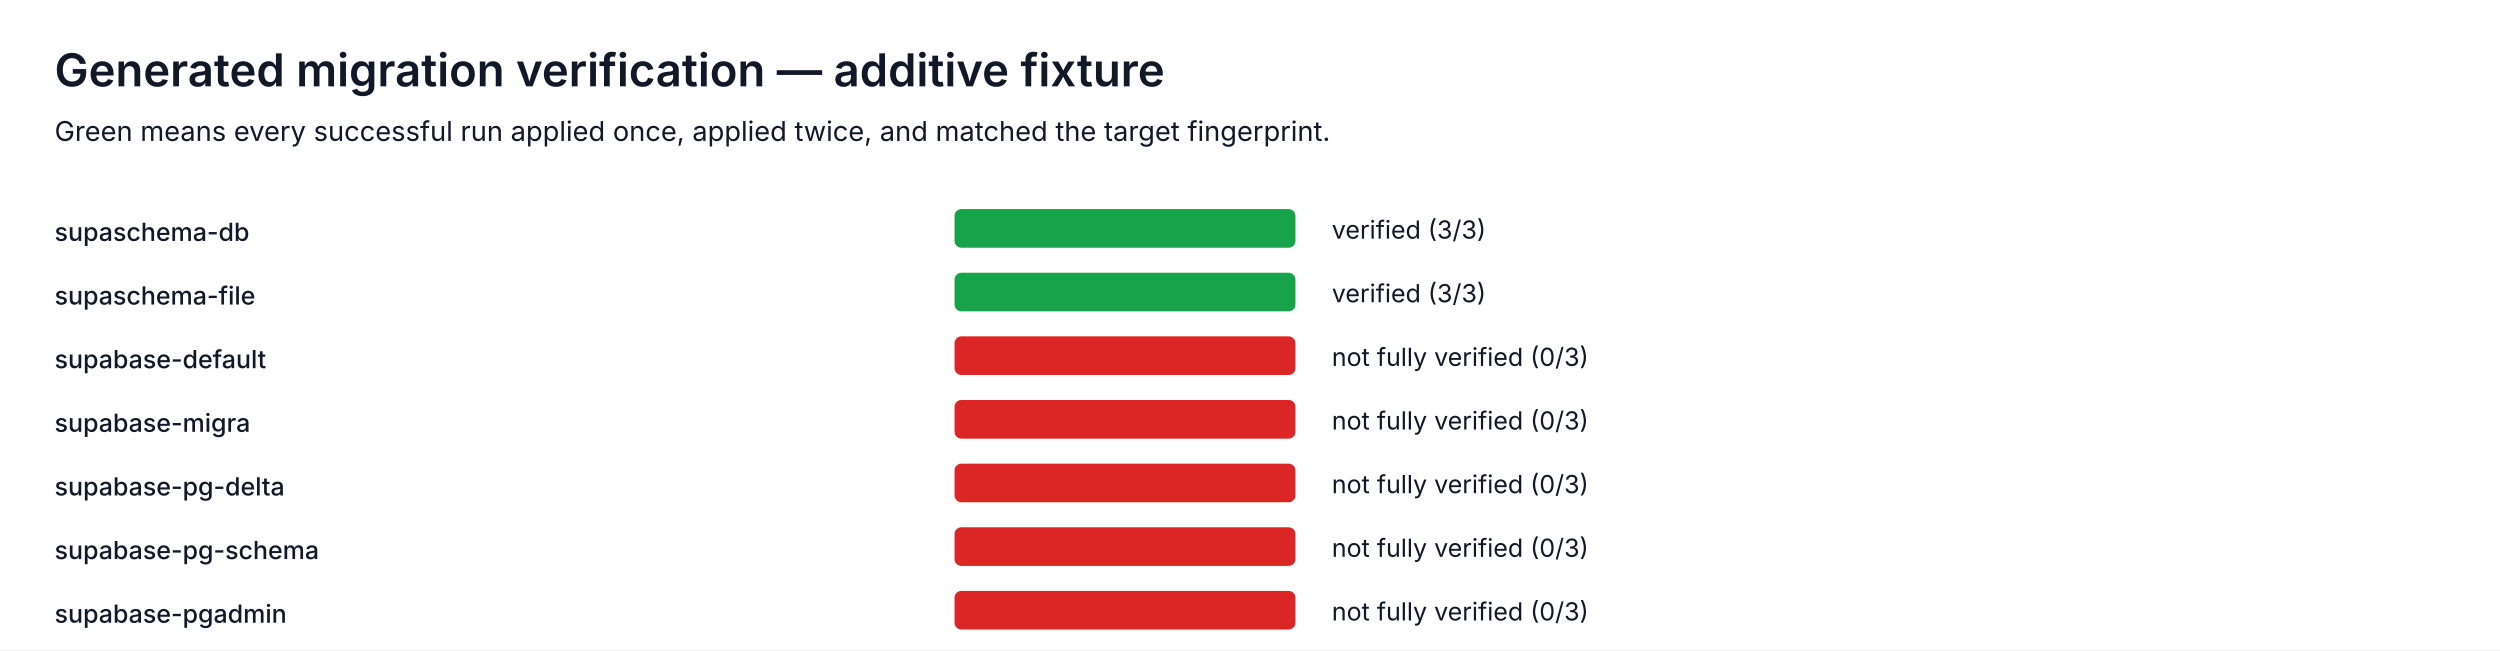
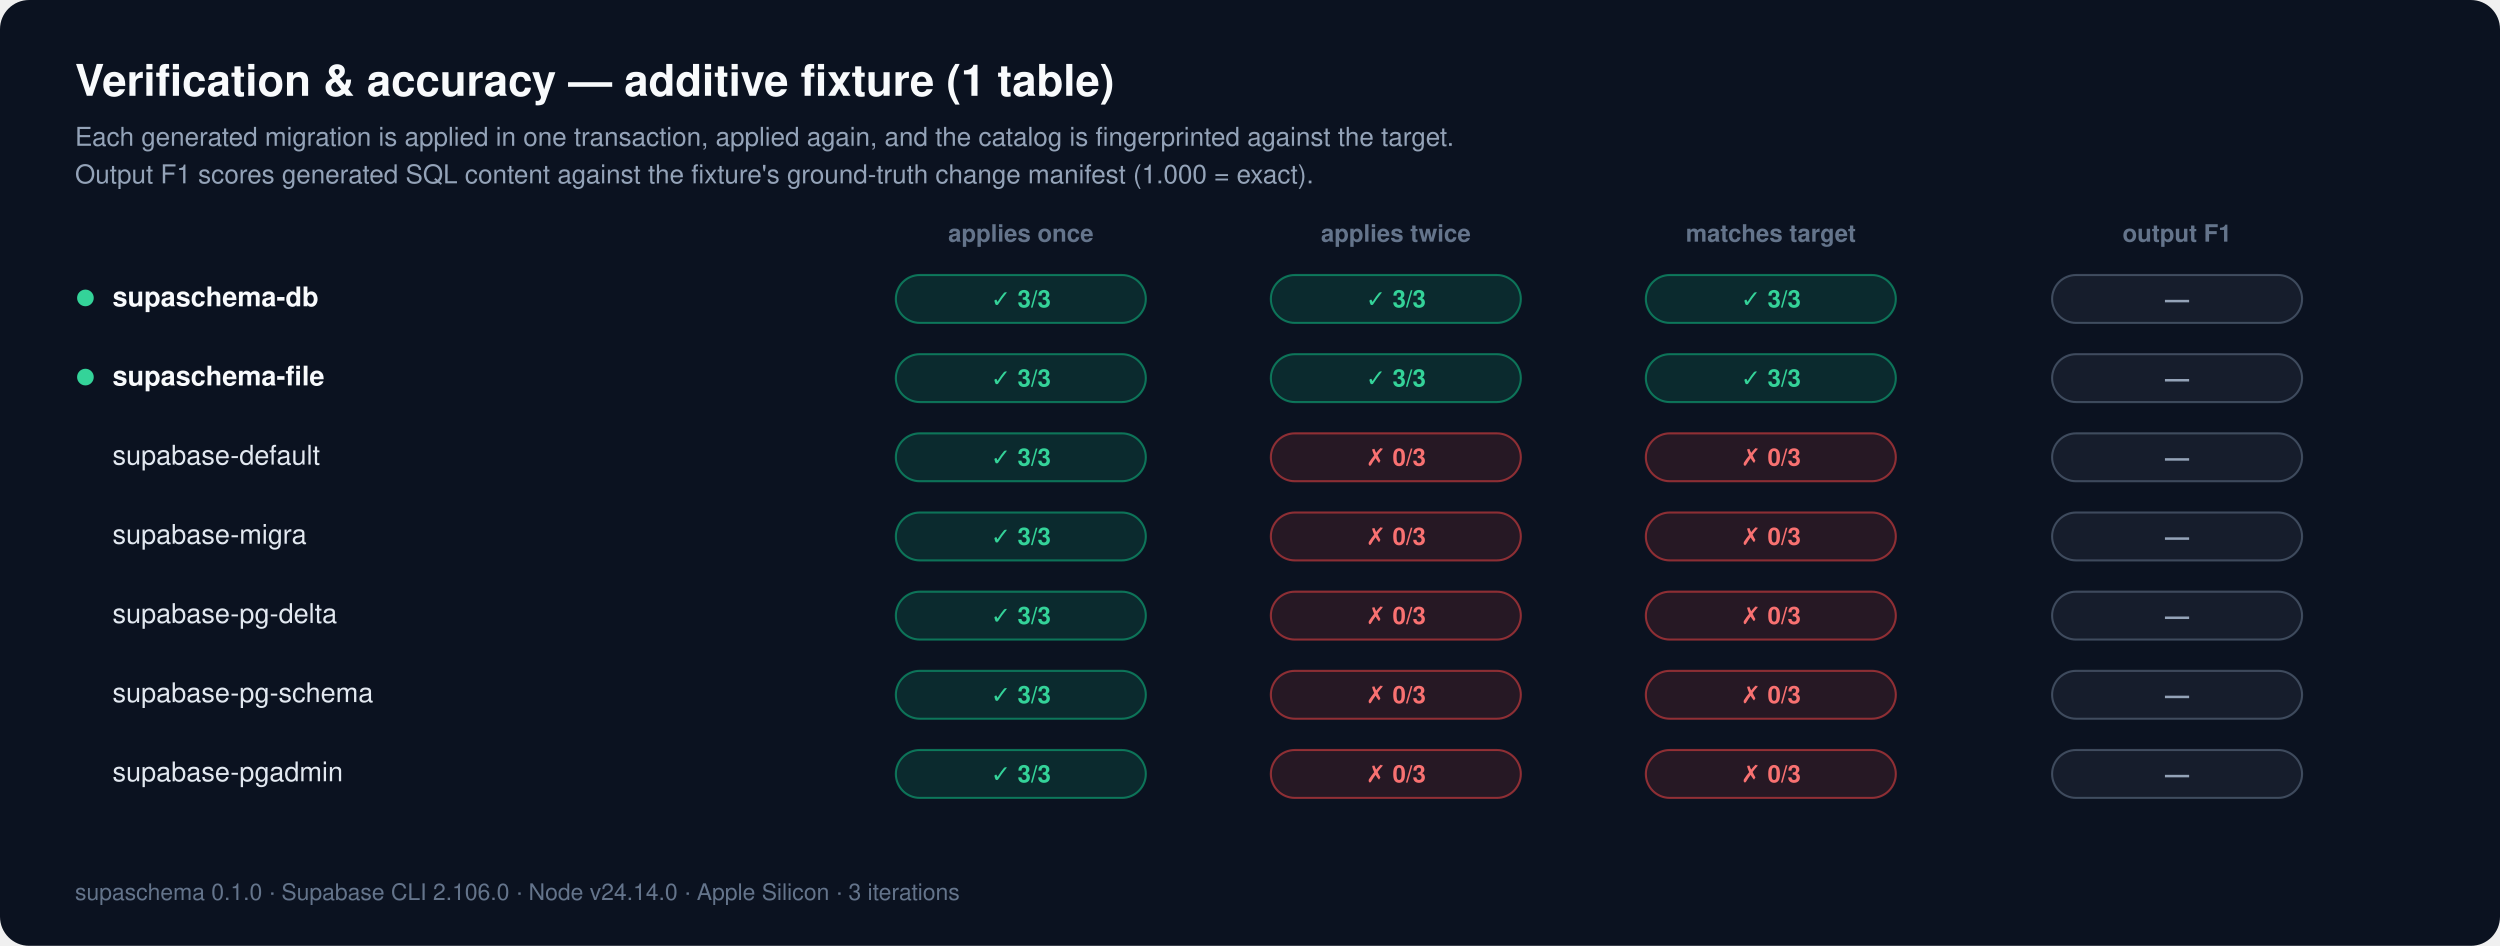
- <svg xmlns="http://www.w3.org/2000/svg" width="1100" height="286" viewBox="0 0 1100 286" role="img">
-   <rect width="100%" height="100%" fill="#ffffff" />
-   <text x="24" y="38" fill="#111827" font-family="Inter, Arial, sans-serif" font-size="20" font-weight="600">Generated migration verification — additive fixture</text>
-   <text x="24" y="62" fill="#111827" font-family="Inter, Arial, sans-serif" font-size="12" font-weight="400">Green means every successful run applied once, applied twice, and matched the target fingerprint.</text>
-   <text x="24" y="106" fill="#111827" font-family="Inter, Arial, sans-serif" font-size="11" font-weight="500">supaschema-db</text>
-   <rect x="420" y="92" width="150" height="17" rx="3" fill="#16a34a" />
-   <text x="586" y="105" fill="#111827" font-family="Inter, Arial, sans-serif" font-size="11" font-weight="400">verified (3/3)</text>
-   <text x="24" y="134" fill="#111827" font-family="Inter, Arial, sans-serif" font-size="11" font-weight="500">supaschema-file</text>
-   <rect x="420" y="120" width="150" height="17" rx="3" fill="#16a34a" />
-   <text x="586" y="133" fill="#111827" font-family="Inter, Arial, sans-serif" font-size="11" font-weight="400">verified (3/3)</text>
-   <text x="24" y="162" fill="#111827" font-family="Inter, Arial, sans-serif" font-size="11" font-weight="500">supabase-default</text>
-   <rect x="420" y="148" width="150" height="17" rx="3" fill="#dc2626" />
-   <text x="586" y="161" fill="#111827" font-family="Inter, Arial, sans-serif" font-size="11" font-weight="400">not fully verified (0/3)</text>
-   <text x="24" y="190" fill="#111827" font-family="Inter, Arial, sans-serif" font-size="11" font-weight="500">supabase-migra</text>
-   <rect x="420" y="176" width="150" height="17" rx="3" fill="#dc2626" />
-   <text x="586" y="189" fill="#111827" font-family="Inter, Arial, sans-serif" font-size="11" font-weight="400">not fully verified (0/3)</text>
-   <text x="24" y="218" fill="#111827" font-family="Inter, Arial, sans-serif" font-size="11" font-weight="500">supabase-pg-delta</text>
-   <rect x="420" y="204" width="150" height="17" rx="3" fill="#dc2626" />
-   <text x="586" y="217" fill="#111827" font-family="Inter, Arial, sans-serif" font-size="11" font-weight="400">not fully verified (0/3)</text>
-   <text x="24" y="246" fill="#111827" font-family="Inter, Arial, sans-serif" font-size="11" font-weight="500">supabase-pg-schema</text>
-   <rect x="420" y="232" width="150" height="17" rx="3" fill="#dc2626" />
-   <text x="586" y="245" fill="#111827" font-family="Inter, Arial, sans-serif" font-size="11" font-weight="400">not fully verified (0/3)</text>
-   <text x="24" y="274" fill="#111827" font-family="Inter, Arial, sans-serif" font-size="11" font-weight="500">supabase-pgadmin</text>
-   <rect x="420" y="260" width="150" height="17" rx="3" fill="#dc2626" />
-   <text x="586" y="273" fill="#111827" font-family="Inter, Arial, sans-serif" font-size="11" font-weight="400">not fully verified (0/3)</text>
+ <svg xmlns="http://www.w3.org/2000/svg" width="1200" height="454" viewBox="0 0 1200 454" role="img">
+   <defs>
+     <linearGradient id="supaGradient" x1="0" y1="0" x2="1" y2="0">
+       <stop offset="0%" stop-color="#059669" />
+       <stop offset="100%" stop-color="#34d399" />
+     </linearGradient>
+     <linearGradient id="slateGradient" x1="0" y1="0" x2="1" y2="0">
+       <stop offset="0%" stop-color="#3b4757" />
+       <stop offset="100%" stop-color="#526079" />
+     </linearGradient>
+   </defs>
+   <rect width="100%" height="100%" rx="14" fill="#0b1220" />
+   <text x="36.0" y="46.0" fill="#f8fafc" font-family="ui-sans-serif, system-ui, 'Segoe UI', Helvetica, Arial, sans-serif" font-size="21" font-weight="700">Verification &amp; accuracy — additive fixture (1 table)</text>
+   <text x="36.0" y="70.0" fill="#94a3b8" font-family="ui-sans-serif, system-ui, 'Segoe UI', Helvetica, Arial, sans-serif" font-size="12.5" font-weight="400">Each generated migration is applied in one transaction, applied again, and the catalog is fingerprinted against the target.</text>
+   <text x="36.0" y="88.0" fill="#94a3b8" font-family="ui-sans-serif, system-ui, 'Segoe UI', Helvetica, Arial, sans-serif" font-size="12.5" font-weight="400">Output F1 scores generated SQL content against the fixture's ground-truth change manifest (1.000 = exact).</text>
+   <text x="490.0" y="116.0" fill="#64748b" font-family="ui-sans-serif, system-ui, 'Segoe UI', Helvetica, Arial, sans-serif" font-size="11.5" font-weight="600" text-anchor="middle">applies once</text>
+   <text x="670.0" y="116.0" fill="#64748b" font-family="ui-sans-serif, system-ui, 'Segoe UI', Helvetica, Arial, sans-serif" font-size="11.5" font-weight="600" text-anchor="middle">applies twice</text>
+   <text x="850.0" y="116.0" fill="#64748b" font-family="ui-sans-serif, system-ui, 'Segoe UI', Helvetica, Arial, sans-serif" font-size="11.5" font-weight="600" text-anchor="middle">matches target</text>
+   <text x="1045.0" y="116.0" fill="#64748b" font-family="ui-sans-serif, system-ui, 'Segoe UI', Helvetica, Arial, sans-serif" font-size="11.5" font-weight="600" text-anchor="middle">output F1</text>
+   <circle cx="41" cy="143" r="4" fill="#34d399" />
+   <text x="54.0" y="147.0" fill="#f8fafc" font-family="ui-sans-serif, system-ui, 'Segoe UI', Helvetica, Arial, sans-serif" font-size="13" font-weight="650">supaschema-db</text>
+   <rect x="430" y="132" width="120" height="23" rx="11.5" fill="rgba(16,185,129,0.14)" stroke="#10b981" stroke-opacity="0.55" />
+   <text x="490.0" y="147.5" fill="#34d399" font-family="ui-sans-serif, system-ui, 'Segoe UI', Helvetica, Arial, sans-serif" font-size="11.5" font-weight="600" text-anchor="middle">✓ 3/3</text>
+   <rect x="610" y="132" width="120" height="23" rx="11.5" fill="rgba(16,185,129,0.14)" stroke="#10b981" stroke-opacity="0.55" />
+   <text x="670.0" y="147.5" fill="#34d399" font-family="ui-sans-serif, system-ui, 'Segoe UI', Helvetica, Arial, sans-serif" font-size="11.5" font-weight="600" text-anchor="middle">✓ 3/3</text>
+   <rect x="790" y="132" width="120" height="23" rx="11.5" fill="rgba(16,185,129,0.14)" stroke="#10b981" stroke-opacity="0.55" />
+   <text x="850.0" y="147.5" fill="#34d399" font-family="ui-sans-serif, system-ui, 'Segoe UI', Helvetica, Arial, sans-serif" font-size="11.5" font-weight="600" text-anchor="middle">✓ 3/3</text>
+   <rect x="985" y="132" width="120" height="23" rx="11.5" fill="rgba(100,116,139,0.12)" stroke="#64748b" stroke-opacity="0.55" />
+   <text x="1045.0" y="147.5" fill="#94a3b8" font-family="ui-sans-serif, system-ui, 'Segoe UI', Helvetica, Arial, sans-serif" font-size="11.5" font-weight="600" text-anchor="middle">—</text>
+   <circle cx="41" cy="181" r="4" fill="#34d399" />
+   <text x="54.0" y="185.0" fill="#f8fafc" font-family="ui-sans-serif, system-ui, 'Segoe UI', Helvetica, Arial, sans-serif" font-size="13" font-weight="650">supaschema-file</text>
+   <rect x="430" y="170" width="120" height="23" rx="11.5" fill="rgba(16,185,129,0.14)" stroke="#10b981" stroke-opacity="0.55" />
+   <text x="490.0" y="185.5" fill="#34d399" font-family="ui-sans-serif, system-ui, 'Segoe UI', Helvetica, Arial, sans-serif" font-size="11.5" font-weight="600" text-anchor="middle">✓ 3/3</text>
+   <rect x="610" y="170" width="120" height="23" rx="11.5" fill="rgba(16,185,129,0.14)" stroke="#10b981" stroke-opacity="0.55" />
+   <text x="670.0" y="185.5" fill="#34d399" font-family="ui-sans-serif, system-ui, 'Segoe UI', Helvetica, Arial, sans-serif" font-size="11.5" font-weight="600" text-anchor="middle">✓ 3/3</text>
+   <rect x="790" y="170" width="120" height="23" rx="11.5" fill="rgba(16,185,129,0.14)" stroke="#10b981" stroke-opacity="0.55" />
+   <text x="850.0" y="185.5" fill="#34d399" font-family="ui-sans-serif, system-ui, 'Segoe UI', Helvetica, Arial, sans-serif" font-size="11.5" font-weight="600" text-anchor="middle">✓ 3/3</text>
+   <rect x="985" y="170" width="120" height="23" rx="11.5" fill="rgba(100,116,139,0.12)" stroke="#64748b" stroke-opacity="0.55" />
+   <text x="1045.0" y="185.5" fill="#94a3b8" font-family="ui-sans-serif, system-ui, 'Segoe UI', Helvetica, Arial, sans-serif" font-size="11.5" font-weight="600" text-anchor="middle">—</text>
+   <text x="54.0" y="223.0" fill="#e2e8f0" font-family="ui-sans-serif, system-ui, 'Segoe UI', Helvetica, Arial, sans-serif" font-size="13" font-weight="450">supabase-default</text>
+   <rect x="430" y="208" width="120" height="23" rx="11.5" fill="rgba(16,185,129,0.14)" stroke="#10b981" stroke-opacity="0.55" />
+   <text x="490.0" y="223.5" fill="#34d399" font-family="ui-sans-serif, system-ui, 'Segoe UI', Helvetica, Arial, sans-serif" font-size="11.5" font-weight="600" text-anchor="middle">✓ 3/3</text>
+   <rect x="610" y="208" width="120" height="23" rx="11.5" fill="rgba(239,68,68,0.12)" stroke="#ef4444" stroke-opacity="0.55" />
+   <text x="670.0" y="223.5" fill="#f87171" font-family="ui-sans-serif, system-ui, 'Segoe UI', Helvetica, Arial, sans-serif" font-size="11.5" font-weight="600" text-anchor="middle">✗ 0/3</text>
+   <rect x="790" y="208" width="120" height="23" rx="11.5" fill="rgba(239,68,68,0.12)" stroke="#ef4444" stroke-opacity="0.55" />
+   <text x="850.0" y="223.5" fill="#f87171" font-family="ui-sans-serif, system-ui, 'Segoe UI', Helvetica, Arial, sans-serif" font-size="11.5" font-weight="600" text-anchor="middle">✗ 0/3</text>
+   <rect x="985" y="208" width="120" height="23" rx="11.5" fill="rgba(100,116,139,0.12)" stroke="#64748b" stroke-opacity="0.55" />
+   <text x="1045.0" y="223.5" fill="#94a3b8" font-family="ui-sans-serif, system-ui, 'Segoe UI', Helvetica, Arial, sans-serif" font-size="11.5" font-weight="600" text-anchor="middle">—</text>
+   <text x="54.0" y="261.0" fill="#e2e8f0" font-family="ui-sans-serif, system-ui, 'Segoe UI', Helvetica, Arial, sans-serif" font-size="13" font-weight="450">supabase-migra</text>
+   <rect x="430" y="246" width="120" height="23" rx="11.5" fill="rgba(16,185,129,0.14)" stroke="#10b981" stroke-opacity="0.55" />
+   <text x="490.0" y="261.5" fill="#34d399" font-family="ui-sans-serif, system-ui, 'Segoe UI', Helvetica, Arial, sans-serif" font-size="11.5" font-weight="600" text-anchor="middle">✓ 3/3</text>
+   <rect x="610" y="246" width="120" height="23" rx="11.5" fill="rgba(239,68,68,0.12)" stroke="#ef4444" stroke-opacity="0.55" />
+   <text x="670.0" y="261.5" fill="#f87171" font-family="ui-sans-serif, system-ui, 'Segoe UI', Helvetica, Arial, sans-serif" font-size="11.5" font-weight="600" text-anchor="middle">✗ 0/3</text>
+   <rect x="790" y="246" width="120" height="23" rx="11.5" fill="rgba(239,68,68,0.12)" stroke="#ef4444" stroke-opacity="0.55" />
+   <text x="850.0" y="261.5" fill="#f87171" font-family="ui-sans-serif, system-ui, 'Segoe UI', Helvetica, Arial, sans-serif" font-size="11.5" font-weight="600" text-anchor="middle">✗ 0/3</text>
+   <rect x="985" y="246" width="120" height="23" rx="11.5" fill="rgba(100,116,139,0.12)" stroke="#64748b" stroke-opacity="0.55" />
+   <text x="1045.0" y="261.5" fill="#94a3b8" font-family="ui-sans-serif, system-ui, 'Segoe UI', Helvetica, Arial, sans-serif" font-size="11.5" font-weight="600" text-anchor="middle">—</text>
+   <text x="54.0" y="299.0" fill="#e2e8f0" font-family="ui-sans-serif, system-ui, 'Segoe UI', Helvetica, Arial, sans-serif" font-size="13" font-weight="450">supabase-pg-delta</text>
+   <rect x="430" y="284" width="120" height="23" rx="11.5" fill="rgba(16,185,129,0.14)" stroke="#10b981" stroke-opacity="0.55" />
+   <text x="490.0" y="299.5" fill="#34d399" font-family="ui-sans-serif, system-ui, 'Segoe UI', Helvetica, Arial, sans-serif" font-size="11.5" font-weight="600" text-anchor="middle">✓ 3/3</text>
+   <rect x="610" y="284" width="120" height="23" rx="11.5" fill="rgba(239,68,68,0.12)" stroke="#ef4444" stroke-opacity="0.55" />
+   <text x="670.0" y="299.5" fill="#f87171" font-family="ui-sans-serif, system-ui, 'Segoe UI', Helvetica, Arial, sans-serif" font-size="11.5" font-weight="600" text-anchor="middle">✗ 0/3</text>
+   <rect x="790" y="284" width="120" height="23" rx="11.5" fill="rgba(239,68,68,0.12)" stroke="#ef4444" stroke-opacity="0.55" />
+   <text x="850.0" y="299.5" fill="#f87171" font-family="ui-sans-serif, system-ui, 'Segoe UI', Helvetica, Arial, sans-serif" font-size="11.5" font-weight="600" text-anchor="middle">✗ 0/3</text>
+   <rect x="985" y="284" width="120" height="23" rx="11.5" fill="rgba(100,116,139,0.12)" stroke="#64748b" stroke-opacity="0.55" />
+   <text x="1045.0" y="299.5" fill="#94a3b8" font-family="ui-sans-serif, system-ui, 'Segoe UI', Helvetica, Arial, sans-serif" font-size="11.5" font-weight="600" text-anchor="middle">—</text>
+   <text x="54.0" y="337.0" fill="#e2e8f0" font-family="ui-sans-serif, system-ui, 'Segoe UI', Helvetica, Arial, sans-serif" font-size="13" font-weight="450">supabase-pg-schema</text>
+   <rect x="430" y="322" width="120" height="23" rx="11.5" fill="rgba(16,185,129,0.14)" stroke="#10b981" stroke-opacity="0.55" />
+   <text x="490.0" y="337.5" fill="#34d399" font-family="ui-sans-serif, system-ui, 'Segoe UI', Helvetica, Arial, sans-serif" font-size="11.5" font-weight="600" text-anchor="middle">✓ 3/3</text>
+   <rect x="610" y="322" width="120" height="23" rx="11.5" fill="rgba(239,68,68,0.12)" stroke="#ef4444" stroke-opacity="0.55" />
+   <text x="670.0" y="337.5" fill="#f87171" font-family="ui-sans-serif, system-ui, 'Segoe UI', Helvetica, Arial, sans-serif" font-size="11.5" font-weight="600" text-anchor="middle">✗ 0/3</text>
+   <rect x="790" y="322" width="120" height="23" rx="11.5" fill="rgba(239,68,68,0.12)" stroke="#ef4444" stroke-opacity="0.55" />
+   <text x="850.0" y="337.5" fill="#f87171" font-family="ui-sans-serif, system-ui, 'Segoe UI', Helvetica, Arial, sans-serif" font-size="11.5" font-weight="600" text-anchor="middle">✗ 0/3</text>
+   <rect x="985" y="322" width="120" height="23" rx="11.5" fill="rgba(100,116,139,0.12)" stroke="#64748b" stroke-opacity="0.55" />
+   <text x="1045.0" y="337.5" fill="#94a3b8" font-family="ui-sans-serif, system-ui, 'Segoe UI', Helvetica, Arial, sans-serif" font-size="11.5" font-weight="600" text-anchor="middle">—</text>
+   <text x="54.0" y="375.0" fill="#e2e8f0" font-family="ui-sans-serif, system-ui, 'Segoe UI', Helvetica, Arial, sans-serif" font-size="13" font-weight="450">supabase-pgadmin</text>
+   <rect x="430" y="360" width="120" height="23" rx="11.5" fill="rgba(16,185,129,0.14)" stroke="#10b981" stroke-opacity="0.55" />
+   <text x="490.0" y="375.5" fill="#34d399" font-family="ui-sans-serif, system-ui, 'Segoe UI', Helvetica, Arial, sans-serif" font-size="11.5" font-weight="600" text-anchor="middle">✓ 3/3</text>
+   <rect x="610" y="360" width="120" height="23" rx="11.5" fill="rgba(239,68,68,0.12)" stroke="#ef4444" stroke-opacity="0.55" />
+   <text x="670.0" y="375.5" fill="#f87171" font-family="ui-sans-serif, system-ui, 'Segoe UI', Helvetica, Arial, sans-serif" font-size="11.5" font-weight="600" text-anchor="middle">✗ 0/3</text>
+   <rect x="790" y="360" width="120" height="23" rx="11.5" fill="rgba(239,68,68,0.12)" stroke="#ef4444" stroke-opacity="0.55" />
+   <text x="850.0" y="375.5" fill="#f87171" font-family="ui-sans-serif, system-ui, 'Segoe UI', Helvetica, Arial, sans-serif" font-size="11.5" font-weight="600" text-anchor="middle">✗ 0/3</text>
+   <rect x="985" y="360" width="120" height="23" rx="11.5" fill="rgba(100,116,139,0.12)" stroke="#64748b" stroke-opacity="0.55" />
+   <text x="1045.0" y="375.5" fill="#94a3b8" font-family="ui-sans-serif, system-ui, 'Segoe UI', Helvetica, Arial, sans-serif" font-size="11.5" font-weight="600" text-anchor="middle">—</text>
+   <text x="36.0" y="432.0" fill="#64748b" font-family="ui-sans-serif, system-ui, 'Segoe UI', Helvetica, Arial, sans-serif" font-size="11" font-weight="400">supaschema 0.1.0  ·  Supabase CLI 2.106.0  ·  Node v24.14.0  ·  Apple Silicon  ·  3 iterations</text>
</svg>
